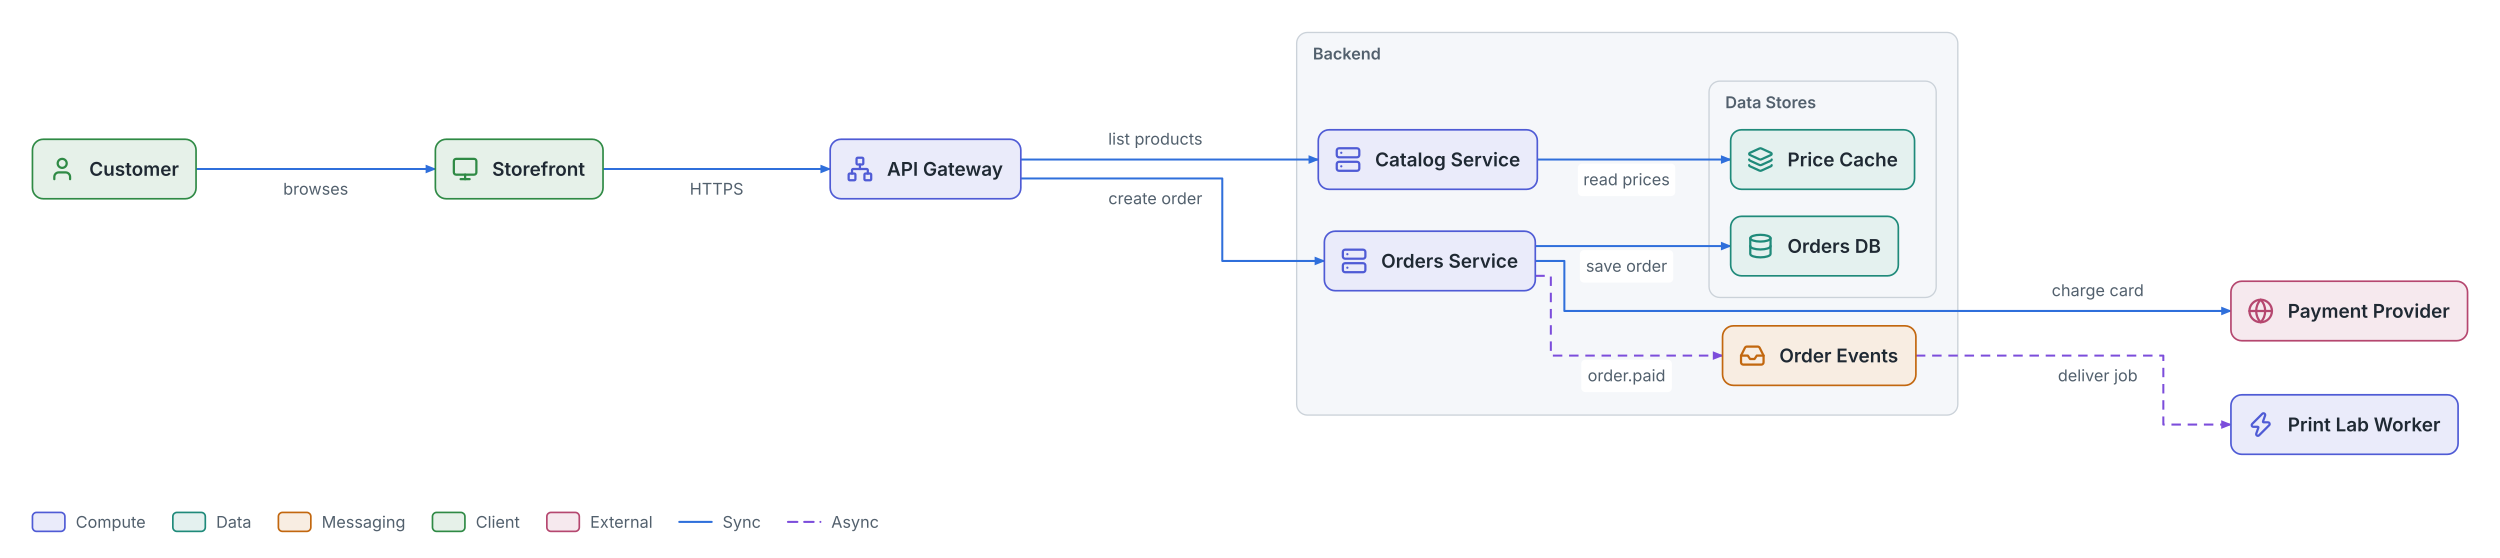
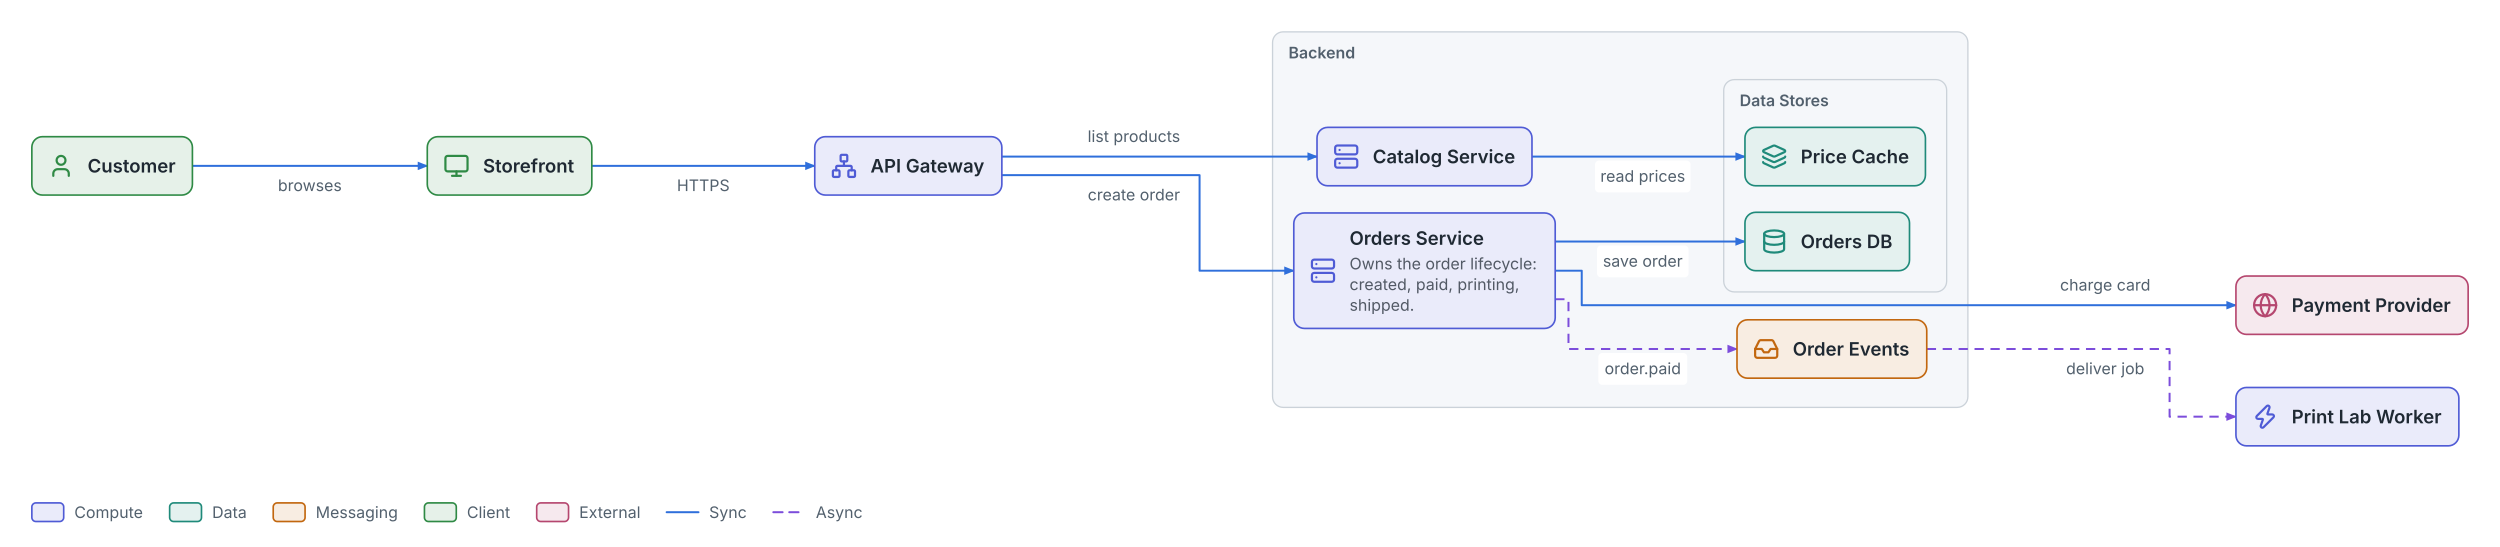
- <svg xmlns="http://www.w3.org/2000/svg" class="diagram" viewBox="0 0 1849 412" role="img" aria-labelledby="t-title t-desc">
+ <svg xmlns="http://www.w3.org/2000/svg" class="diagram" viewBox="0 0 1884 412" role="img" aria-labelledby="t-title t-desc">
  <defs>
    <marker id="t-arrowhead" viewBox="0 0 10 10" refX="9" refY="5" markerWidth="8" markerHeight="8" markerUnits="userSpaceOnUse" orient="auto">
      <path class="t-arrow" d="M0 1L10 5L0 9z" />
    </marker>
    <marker id="t-arrowhead-async" viewBox="0 0 10 10" refX="9" refY="5" markerWidth="8" markerHeight="8" markerUnits="userSpaceOnUse" orient="auto">
      <path class="t-arrow t-arrow-async" d="M0 1L10 5L0 9z" />
    </marker>
  </defs>
  <style>
.t-text { font-family: "Inter", system-ui, -apple-system, "Segoe UI", sans-serif; font-kerning: none; font-variant-ligatures: none; font-feature-settings: "kern" 0, "liga" 0, "calt" 0; fill: var(--t-text, #1f2933); }
.t-group-title { fill: var(--t-muted, #52606d); }
.t-group-box { fill: var(--t-group-fill, #f5f7fa); stroke: var(--t-group-stroke, #cbd2d9); stroke-width: 1; }
.t-node-box { fill: var(--t-node-fill, #ffffff); stroke: var(--t-node-stroke, #9aa5b1); stroke-width: 1.25; }
.t-node:focus { outline: none; }
.t-node:focus-visible .t-node-box { stroke: var(--t-accent, #2f6fdb); stroke-width: 2.5; }
.t-icon { color: var(--t-icon, #52606d); }
.t-edge { fill: none; stroke: var(--t-edge, #2f6fdb); stroke-width: 1.5; stroke-linejoin: round; }
.t-edge-async { stroke: var(--t-edge-async, #7c4ddb); }
.t-edge-data { stroke: var(--t-edge-data, #1f8a7a); }
.t-edge-reply { stroke: var(--t-edge-reply, #66727f); }
.t-edge-async { stroke-dasharray: 7 5; }
.t-edge-data { stroke-dasharray: 1.5 4.5; stroke-linecap: round; }
.t-arrow { fill: var(--t-edge, #2f6fdb); }
.t-arrow-async { fill: var(--t-edge-async, #7c4ddb); }
.t-arrow-data { fill: var(--t-edge-data, #1f8a7a); }
.t-arrow-reply { fill: var(--t-edge-reply, #66727f); }
.t-label-bg { fill: var(--t-bg, #ffffff); stroke: none; }
.t-label { fill: var(--t-muted, #52606d); }
.t-fam-compute .t-node-box { fill: var(--t-fam-compute-fill, #eaebfa); stroke: var(--t-fam-compute-stroke, #4f5bd5); }
.t-fam-compute .t-node-rule { stroke: var(--t-fam-compute-stroke, #4f5bd5); }
.t-fam-compute .t-icon { color: var(--t-fam-compute-stroke, #4f5bd5); }
.t-fam-data .t-node-box { fill: var(--t-fam-data-fill, #e4f1ef); stroke: var(--t-fam-data-stroke, #1f8a7a); }
.t-fam-data .t-node-rule { stroke: var(--t-fam-data-stroke, #1f8a7a); }
.t-fam-data .t-icon { color: var(--t-fam-data-stroke, #1f8a7a); }
.t-fam-messaging .t-node-box { fill: var(--t-fam-messaging-fill, #f8ede2); stroke: var(--t-fam-messaging-stroke, #c2670f); }
.t-fam-messaging .t-node-rule { stroke: var(--t-fam-messaging-stroke, #c2670f); }
.t-fam-messaging .t-icon { color: var(--t-fam-messaging-stroke, #c2670f); }
.t-fam-client .t-node-box { fill: var(--t-fam-client-fill, #e6f1e9); stroke: var(--t-fam-client-stroke, #2f8a45); }
.t-fam-client .t-node-rule { stroke: var(--t-fam-client-stroke, #2f8a45); }
.t-fam-client .t-icon { color: var(--t-fam-client-stroke, #2f8a45); }
.t-fam-external .t-node-box { fill: var(--t-fam-external-fill, #f6e9ee); stroke: var(--t-fam-external-stroke, #b5476f); }
.t-fam-external .t-node-rule { stroke: var(--t-fam-external-stroke, #b5476f); }
.t-fam-external .t-icon { color: var(--t-fam-external-stroke, #b5476f); }

.t-legend-label { fill: var(--t-muted, #52606d); }
.t-legend-line { fill: none; stroke: var(--t-edge, #2f6fdb); stroke-width: 1.5; stroke-linecap: round; }
.t-legend-async { stroke: var(--t-edge-async, #7c4ddb); }
.t-legend-data { stroke: var(--t-edge-data, #1f8a7a); }
.t-legend-reply { stroke: var(--t-edge-reply, #66727f); }
.t-legend-async { stroke-dasharray: 7 5; }
.t-legend-data { stroke-dasharray: 1.5 4.5; }
.t-legend-reply { stroke-dasharray: 5 4; }
+ 
+ .t-node-note { fill: var(--t-text, #1f2933); fill-opacity: 0.75; }
</style>
  <g class="t-group" data-id="backend">
-     <rect class="t-group-box" x="959" y="24" width="489" height="283" rx="8" />
+     <rect class="t-group-box" x="959" y="24" width="524" height="283" rx="8" />
    <text class="t-text t-group-title" x="971" y="44" font-size="12" font-weight="600">
      <tspan x="971" dy="0">Backend</tspan>
    </text>
  </g>
  <g class="t-group" data-id="data">
-     <rect class="t-group-box" x="1264" y="60" width="168" height="160" rx="8" />
-     <text class="t-text t-group-title" x="1276" y="80" font-size="12" font-weight="600">
-       <tspan x="1276" dy="0">Data Stores</tspan>
+     <rect class="t-group-box" x="1299" y="60" width="168" height="160" rx="8" />
+     <text class="t-text t-group-title" x="1311" y="80" font-size="12" font-weight="600">
+       <tspan x="1311" dy="0">Data Stores</tspan>
    </text>
  </g>
  <path class="t-edge t-edge-sync" data-from="customer" data-to="storefront" d="M145 125 L322 125" marker-end="url(#t-arrowhead)" data-edge="e0" />
  <path class="t-edge t-edge-sync" data-from="storefront" data-to="gateway" d="M446 125 L614 125" marker-end="url(#t-arrowhead)" data-edge="e1" />
-   <path class="t-edge t-edge-sync" data-from="gateway" data-to="orders" d="M755 132 L904 132 L904 193 L979.5 193" marker-end="url(#t-arrowhead)" data-edge="e2" />
-   <path class="t-edge t-edge-sync" data-from="gateway" data-to="catalog" d="M755 118 L975 118" marker-end="url(#t-arrowhead)" data-edge="e3" />
-   <path class="t-edge t-edge-sync" data-from="catalog" data-to="cache" d="M1137 118 L1280 118" marker-end="url(#t-arrowhead)" data-edge="e4" />
-   <path class="t-edge t-edge-sync" data-from="orders" data-to="ordersdb" d="M1135.5 182 L1280 182" marker-end="url(#t-arrowhead)" data-edge="e5" />
-   <path class="t-edge t-edge-sync" data-from="orders" data-to="payments" d="M1135.5 193 L1157 193 L1157 230 L1650 230" marker-end="url(#t-arrowhead)" data-edge="e6" />
-   <path class="t-edge t-edge-async" data-from="orders" data-to="events" d="M1135.5 204 L1147 204 L1147 263 L1274 263" marker-end="url(#t-arrowhead-async)" data-edge="e7" />
-   <path class="t-edge t-edge-async" data-from="events" data-to="labworker" d="M1417 263 L1600 263 L1600 314 L1650 314" marker-end="url(#t-arrowhead-async)" data-edge="e8" />
+   <path class="t-edge t-edge-sync" data-from="gateway" data-to="orders" d="M755 132 L904 132 L904 204 L954 204 L975 204" marker-end="url(#t-arrowhead)" data-edge="e2" />
+   <path class="t-edge t-edge-sync" data-from="gateway" data-to="catalog" d="M755 118 L992.5 118" marker-end="url(#t-arrowhead)" data-edge="e3" />
+   <path class="t-edge t-edge-sync" data-from="catalog" data-to="cache" d="M1154.5 118 L1315 118" marker-end="url(#t-arrowhead)" data-edge="e4" />
+   <path class="t-edge t-edge-sync" data-from="orders" data-to="ordersdb" d="M1172 182 L1315 182" marker-end="url(#t-arrowhead)" data-edge="e5" />
+   <path class="t-edge t-edge-sync" data-from="orders" data-to="payments" d="M1172 204 L1192 204 L1192 230 L1685 230" marker-end="url(#t-arrowhead)" data-edge="e6" />
+   <path class="t-edge t-edge-async" data-from="orders" data-to="events" d="M1172 225.5 L1182 225.5 L1182 263 L1309 263" marker-end="url(#t-arrowhead-async)" data-edge="e7" />
+   <path class="t-edge t-edge-async" data-from="events" data-to="labworker" d="M1452 263 L1635 263 L1635 314 L1685 314" marker-end="url(#t-arrowhead-async)" data-edge="e8" />
  <g class="t-edge-label" data-edge="e0">
    <rect class="t-label-bg" x="205" y="128" width="57" height="24" rx="3" />
    <text class="t-text t-label" x="233.5" y="144" font-size="12" font-weight="400" text-anchor="middle">
      <tspan x="233.5" dy="0">browses</tspan>
    </text>
  </g>
  <g class="t-edge-label" data-edge="e1">
    <rect class="t-label-bg" x="506" y="128" width="48" height="24" rx="3" />
    <text class="t-text t-label" x="530" y="144" font-size="12" font-weight="400" text-anchor="middle">
      <tspan x="530" dy="0">HTTPS</tspan>
    </text>
  </g>
  <g class="t-edge-label" data-edge="e2">
    <rect class="t-label-bg" x="815.5" y="135" width="78" height="24" rx="3" />
    <text class="t-text t-label" x="854.5" y="151" font-size="12" font-weight="400" text-anchor="middle">
      <tspan x="854.5" dy="0">create order</tspan>
    </text>
  </g>
  <g class="t-edge-label" data-edge="e3">
    <rect class="t-label-bg" x="815" y="91" width="79" height="24" rx="3" />
    <text class="t-text t-label" x="854.5" y="107" font-size="12" font-weight="400" text-anchor="middle">
      <tspan x="854.5" dy="0">list products</tspan>
    </text>
  </g>
  <g class="t-edge-label" data-edge="e4">
-     <rect class="t-label-bg" x="1167" y="121" width="72" height="24" rx="3" />
-     <text class="t-text t-label" x="1203" y="137" font-size="12" font-weight="400" text-anchor="middle">
-       <tspan x="1203" dy="0">read prices</tspan>
+     <rect class="t-label-bg" x="1202" y="121" width="72" height="24" rx="3" />
+     <text class="t-text t-label" x="1238" y="137" font-size="12" font-weight="400" text-anchor="middle">
+       <tspan x="1238" dy="0">read prices</tspan>
    </text>
  </g>
  <g class="t-edge-label" data-edge="e5">
-     <rect class="t-label-bg" x="1168.5" y="185" width="69" height="24" rx="3" />
-     <text class="t-text t-label" x="1203" y="201" font-size="12" font-weight="400" text-anchor="middle">
-       <tspan x="1203" dy="0">save order</tspan>
+     <rect class="t-label-bg" x="1203.5" y="185" width="69" height="24" rx="3" />
+     <text class="t-text t-label" x="1238" y="201" font-size="12" font-weight="400" text-anchor="middle">
+       <tspan x="1238" dy="0">save order</tspan>
    </text>
  </g>
  <g class="t-edge-label" data-edge="e6">
-     <rect class="t-label-bg" x="1513" y="203" width="77" height="24" rx="3" />
-     <text class="t-text t-label" x="1551.5" y="219" font-size="12" font-weight="400" text-anchor="middle">
-       <tspan x="1551.5" dy="0">charge card</tspan>
+     <rect class="t-label-bg" x="1548" y="203" width="77" height="24" rx="3" />
+     <text class="t-text t-label" x="1586.5" y="219" font-size="12" font-weight="400" text-anchor="middle">
+       <tspan x="1586.5" dy="0">charge card</tspan>
    </text>
  </g>
  <g class="t-edge-label" data-edge="e7">
-     <rect class="t-label-bg" x="1169.5" y="266" width="67" height="24" rx="3" />
-     <text class="t-text t-label" x="1203" y="282" font-size="12" font-weight="400" text-anchor="middle">
-       <tspan x="1203" dy="0">order.paid</tspan>
+     <rect class="t-label-bg" x="1204.5" y="266" width="67" height="24" rx="3" />
+     <text class="t-text t-label" x="1238" y="282" font-size="12" font-weight="400" text-anchor="middle">
+       <tspan x="1238" dy="0">order.paid</tspan>
    </text>
  </g>
  <g class="t-edge-label" data-edge="e8">
-     <rect class="t-label-bg" x="1517.5" y="266" width="68" height="24" rx="3" />
-     <text class="t-text t-label" x="1551.5" y="282" font-size="12" font-weight="400" text-anchor="middle">
-       <tspan x="1551.5" dy="0">deliver job</tspan>
+     <rect class="t-label-bg" x="1552.5" y="266" width="68" height="24" rx="3" />
+     <text class="t-text t-label" x="1586.5" y="282" font-size="12" font-weight="400" text-anchor="middle">
+       <tspan x="1586.5" dy="0">deliver job</tspan>
    </text>
  </g>
  <g class="t-node t-fam-client" data-id="customer" data-kind="user" tabindex="0">
    <rect class="t-node-box" x="24" y="103" width="121" height="44" rx="8" />
    <svg class="t-icon t-icon-user" x="36" y="115" width="20" height="20" viewBox="0 0 24 24" fill="none" stroke="currentColor" stroke-width="2" stroke-linecap="round" stroke-linejoin="round">
      <path d="M19 21v-2a4 4 0 0 0-4-4H9a4 4 0 0 0-4 4v2" />
      <circle cx="12" cy="7" r="4" />
    </svg>
    <text class="t-text t-node-label" x="66" y="130" font-size="14" font-weight="600">
      <tspan x="66" dy="0">Customer</tspan>
    </text>
  </g>
  <g class="t-node t-fam-client" data-id="storefront" data-kind="client" tabindex="0">
    <rect class="t-node-box" x="322" y="103" width="124" height="44" rx="8" />
    <svg class="t-icon t-icon-client" x="334" y="115" width="20" height="20" viewBox="0 0 24 24" fill="none" stroke="currentColor" stroke-width="2" stroke-linecap="round" stroke-linejoin="round">
      <rect width="20" height="14" x="2" y="3" rx="2" />
      <line x1="8" x2="16" y1="21" y2="21" />
      <line x1="12" x2="12" y1="17" y2="21" />
    </svg>
    <text class="t-text t-node-label" x="364" y="130" font-size="14" font-weight="600">
      <tspan x="364" dy="0">Storefront</tspan>
    </text>
  </g>
  <g class="t-node t-fam-compute" data-id="gateway" data-kind="gateway" tabindex="0">
    <rect class="t-node-box" x="614" y="103" width="141" height="44" rx="8" />
    <svg class="t-icon t-icon-gateway" x="626" y="115" width="20" height="20" viewBox="0 0 24 24" fill="none" stroke="currentColor" stroke-width="2" stroke-linecap="round" stroke-linejoin="round">
      <rect x="16" y="16" width="6" height="6" rx="1" />
      <rect x="2" y="16" width="6" height="6" rx="1" />
      <rect x="9" y="2" width="6" height="6" rx="1" />
      <path d="M5 16v-3a1 1 0 0 1 1-1h12a1 1 0 0 1 1 1v3" />
      <path d="M12 12V8" />
    </svg>
    <text class="t-text t-node-label" x="656" y="130" font-size="14" font-weight="600">
      <tspan x="656" dy="0">API Gateway</tspan>
    </text>
  </g>
  <g class="t-node t-fam-compute" data-id="orders" data-kind="service" tabindex="0">
-     <rect class="t-node-box" x="979.5" y="171" width="156" height="44" rx="8" />
-     <svg class="t-icon t-icon-service" x="991.5" y="183" width="20" height="20" viewBox="0 0 24 24" fill="none" stroke="currentColor" stroke-width="2" stroke-linecap="round" stroke-linejoin="round">
+     <rect class="t-node-box" x="975" y="160.5" width="197" height="87" rx="8" />
+     <svg class="t-icon t-icon-service" x="987" y="194" width="20" height="20" viewBox="0 0 24 24" fill="none" stroke="currentColor" stroke-width="2" stroke-linecap="round" stroke-linejoin="round">
      <rect width="20" height="8" x="2" y="2" rx="2" ry="2" />
      <rect width="20" height="8" x="2" y="14" rx="2" ry="2" />
      <line x1="6" x2="6.01" y1="6" y2="6" />
      <line x1="6" x2="6.01" y1="18" y2="18" />
    </svg>
-     <text class="t-text t-node-label" x="1021.5" y="198" font-size="14" font-weight="600">
-       <tspan x="1021.5" dy="0">Orders Service</tspan>
+     <text class="t-text t-node-label" x="1017" y="184.5" font-size="14" font-weight="600">
+       <tspan x="1017" dy="0">Orders Service</tspan>
+     </text>
+     <text class="t-text t-node-note" x="1017" y="203" font-size="12" font-weight="400">
+       <tspan x="1017" dy="0">Owns the order lifecycle:</tspan>
+       <tspan x="1017" dy="15.6">created, paid, printing,</tspan>
+       <tspan x="1017" dy="15.6">shipped.</tspan>
    </text>
  </g>
  <g class="t-node t-fam-compute" data-id="catalog" data-kind="service" tabindex="0">
-     <rect class="t-node-box" x="975" y="96" width="162" height="44" rx="8" />
-     <svg class="t-icon t-icon-service" x="987" y="108" width="20" height="20" viewBox="0 0 24 24" fill="none" stroke="currentColor" stroke-width="2" stroke-linecap="round" stroke-linejoin="round">
+     <rect class="t-node-box" x="992.5" y="96" width="162" height="44" rx="8" />
+     <svg class="t-icon t-icon-service" x="1004.5" y="108" width="20" height="20" viewBox="0 0 24 24" fill="none" stroke="currentColor" stroke-width="2" stroke-linecap="round" stroke-linejoin="round">
      <rect width="20" height="8" x="2" y="2" rx="2" ry="2" />
      <rect width="20" height="8" x="2" y="14" rx="2" ry="2" />
      <line x1="6" x2="6.01" y1="6" y2="6" />
      <line x1="6" x2="6.01" y1="18" y2="18" />
    </svg>
-     <text class="t-text t-node-label" x="1017" y="123" font-size="14" font-weight="600">
-       <tspan x="1017" dy="0">Catalog Service</tspan>
+     <text class="t-text t-node-label" x="1034.5" y="123" font-size="14" font-weight="600">
+       <tspan x="1034.5" dy="0">Catalog Service</tspan>
    </text>
  </g>
  <g class="t-node t-fam-data" data-id="ordersdb" data-kind="database" tabindex="0">
-     <rect class="t-node-box" x="1280" y="160" width="124" height="44" rx="8" />
-     <svg class="t-icon t-icon-database" x="1292" y="172" width="20" height="20" viewBox="0 0 24 24" fill="none" stroke="currentColor" stroke-width="2" stroke-linecap="round" stroke-linejoin="round">
+     <rect class="t-node-box" x="1315" y="160" width="124" height="44" rx="8" />
+     <svg class="t-icon t-icon-database" x="1327" y="172" width="20" height="20" viewBox="0 0 24 24" fill="none" stroke="currentColor" stroke-width="2" stroke-linecap="round" stroke-linejoin="round">
      <ellipse cx="12" cy="5" rx="9" ry="3" />
      <path d="M3 5V19A9 3 0 0 0 21 19V5" />
      <path d="M3 12A9 3 0 0 0 21 12" />
    </svg>
-     <text class="t-text t-node-label" x="1322" y="187" font-size="14" font-weight="600">
-       <tspan x="1322" dy="0">Orders DB</tspan>
+     <text class="t-text t-node-label" x="1357" y="187" font-size="14" font-weight="600">
+       <tspan x="1357" dy="0">Orders DB</tspan>
    </text>
  </g>
  <g class="t-node t-fam-data" data-id="cache" data-kind="cache" tabindex="0">
-     <rect class="t-node-box" x="1280" y="96" width="136" height="44" rx="8" />
-     <svg class="t-icon t-icon-cache" x="1292" y="108" width="20" height="20" viewBox="0 0 24 24" fill="none" stroke="currentColor" stroke-width="2" stroke-linecap="round" stroke-linejoin="round">
+     <rect class="t-node-box" x="1315" y="96" width="136" height="44" rx="8" />
+     <svg class="t-icon t-icon-cache" x="1327" y="108" width="20" height="20" viewBox="0 0 24 24" fill="none" stroke="currentColor" stroke-width="2" stroke-linecap="round" stroke-linejoin="round">
      <path d="M12.83 2.18a2 2 0 0 0-1.66 0L2.6 6.08a1 1 0 0 0 0 1.83l8.58 3.91a2 2 0 0 0 1.66 0l8.58-3.9a1 1 0 0 0 0-1.83z" />
      <path d="M2 12a1 1 0 0 0 .58.91l8.6 3.91a2 2 0 0 0 1.65 0l8.58-3.9A1 1 0 0 0 22 12" />
      <path d="M2 17a1 1 0 0 0 .58.91l8.6 3.91a2 2 0 0 0 1.65 0l8.58-3.9A1 1 0 0 0 22 17" />
    </svg>
-     <text class="t-text t-node-label" x="1322" y="123" font-size="14" font-weight="600">
-       <tspan x="1322" dy="0">Price Cache</tspan>
+     <text class="t-text t-node-label" x="1357" y="123" font-size="14" font-weight="600">
+       <tspan x="1357" dy="0">Price Cache</tspan>
    </text>
  </g>
  <g class="t-node t-fam-messaging" data-id="events" data-kind="queue" tabindex="0">
-     <rect class="t-node-box" x="1274" y="241" width="143" height="44" rx="8" />
-     <svg class="t-icon t-icon-queue" x="1286" y="253" width="20" height="20" viewBox="0 0 24 24" fill="none" stroke="currentColor" stroke-width="2" stroke-linecap="round" stroke-linejoin="round">
+     <rect class="t-node-box" x="1309" y="241" width="143" height="44" rx="8" />
+     <svg class="t-icon t-icon-queue" x="1321" y="253" width="20" height="20" viewBox="0 0 24 24" fill="none" stroke="currentColor" stroke-width="2" stroke-linecap="round" stroke-linejoin="round">
      <polyline points="22 12 16 12 14 15 10 15 8 12 2 12" />
      <path d="M5.45 5.11 2 12v6a2 2 0 0 0 2 2h16a2 2 0 0 0 2-2v-6l-3.45-6.89A2 2 0 0 0 16.76 4H7.24a2 2 0 0 0-1.79 1.11z" />
    </svg>
-     <text class="t-text t-node-label" x="1316" y="268" font-size="14" font-weight="600">
-       <tspan x="1316" dy="0">Order Events</tspan>
+     <text class="t-text t-node-label" x="1351" y="268" font-size="14" font-weight="600">
+       <tspan x="1351" dy="0">Order Events</tspan>
    </text>
  </g>
  <g class="t-node t-fam-compute" data-id="labworker" data-kind="function" tabindex="0">
-     <rect class="t-node-box" x="1650" y="292" width="168" height="44" rx="8" />
-     <svg class="t-icon t-icon-function" x="1662" y="304" width="20" height="20" viewBox="0 0 24 24" fill="none" stroke="currentColor" stroke-width="2" stroke-linecap="round" stroke-linejoin="round">
+     <rect class="t-node-box" x="1685" y="292" width="168" height="44" rx="8" />
+     <svg class="t-icon t-icon-function" x="1697" y="304" width="20" height="20" viewBox="0 0 24 24" fill="none" stroke="currentColor" stroke-width="2" stroke-linecap="round" stroke-linejoin="round">
      <path d="M15.914 4a1.5 1.5 0 00-2.474-1.561l-9 9A1.5 1.5 0 005.5 14h4.002a.5.5 0 01.471.666L8.086 20a1.5 1.5 0 002.475 1.56l9-9A1.5 1.5 0 0018.5 10h-3.997a.5.5 0 01-.472-.667z" />
    </svg>
-     <text class="t-text t-node-label" x="1692" y="319" font-size="14" font-weight="600">
-       <tspan x="1692" dy="0">Print Lab Worker</tspan>
+     <text class="t-text t-node-label" x="1727" y="319" font-size="14" font-weight="600">
+       <tspan x="1727" dy="0">Print Lab Worker</tspan>
    </text>
  </g>
  <g class="t-node t-fam-external" data-id="payments" data-kind="external" tabindex="0">
-     <rect class="t-node-box" x="1650" y="208" width="175" height="44" rx="8" />
-     <svg class="t-icon t-icon-external" x="1662" y="220" width="20" height="20" viewBox="0 0 24 24" fill="none" stroke="currentColor" stroke-width="2" stroke-linecap="round" stroke-linejoin="round">
+     <rect class="t-node-box" x="1685" y="208" width="175" height="44" rx="8" />
+     <svg class="t-icon t-icon-external" x="1697" y="220" width="20" height="20" viewBox="0 0 24 24" fill="none" stroke="currentColor" stroke-width="2" stroke-linecap="round" stroke-linejoin="round">
      <circle cx="12" cy="12" r="10" />
      <path d="M12 2a14.5 14.5 0 0 0 0 20 14.5 14.5 0 0 0 0-20" />
      <path d="M2 12h20" />
    </svg>
-     <text class="t-text t-node-label" x="1692" y="235" font-size="14" font-weight="600">
-       <tspan x="1692" dy="0">Payment Provider</tspan>
+     <text class="t-text t-node-label" x="1727" y="235" font-size="14" font-weight="600">
+       <tspan x="1727" dy="0">Payment Provider</tspan>
    </text>
  </g>
  <g class="t-legend">
    <g class="t-legend-item t-fam-compute">
      <rect class="t-node-box" x="24" y="379" width="24" height="14" rx="3" />
      <text class="t-text t-legend-label" x="56" y="390.37" font-size="12" font-weight="400">
        <tspan x="56" dy="0">Compute</tspan>
      </text>
    </g>
    <g class="t-legend-item t-fam-data">
      <rect class="t-node-box" x="127.84" y="379" width="24" height="14" rx="3" />
      <text class="t-text t-legend-label" x="159.84" y="390.37" font-size="12" font-weight="400">
        <tspan x="159.84" dy="0">Data</tspan>
      </text>
    </g>
    <g class="t-legend-item t-fam-messaging">
      <rect class="t-node-box" x="205.9" y="379" width="24" height="14" rx="3" />
      <text class="t-text t-legend-label" x="237.9" y="390.37" font-size="12" font-weight="400">
        <tspan x="237.9" dy="0">Messaging</tspan>
      </text>
    </g>
    <g class="t-legend-item t-fam-client">
      <rect class="t-node-box" x="319.86" y="379" width="24" height="14" rx="3" />
      <text class="t-text t-legend-label" x="351.86" y="390.37" font-size="12" font-weight="400">
        <tspan x="351.86" dy="0">Client</tspan>
      </text>
    </g>
    <g class="t-legend-item t-fam-external">
      <rect class="t-node-box" x="404.45" y="379" width="24" height="14" rx="3" />
      <text class="t-text t-legend-label" x="436.45" y="390.37" font-size="12" font-weight="400">
        <tspan x="436.45" dy="0">External</tspan>
      </text>
    </g>
    <g class="t-legend-item">
      <line class="t-legend-line t-legend-sync" x1="502.38" y1="386" x2="526.38" y2="386" />
      <text class="t-text t-legend-label" x="534.38" y="390.37" font-size="12" font-weight="400">
        <tspan x="534.38" dy="0">Sync</tspan>
      </text>
    </g>
    <g class="t-legend-item">
      <line class="t-legend-line t-legend-async" x1="582.77" y1="386" x2="606.77" y2="386" />
      <text class="t-text t-legend-label" x="614.77" y="390.37" font-size="12" font-weight="400">
        <tspan x="614.77" dy="0">Async</tspan>
      </text>
    </g>
  </g>
</svg>
